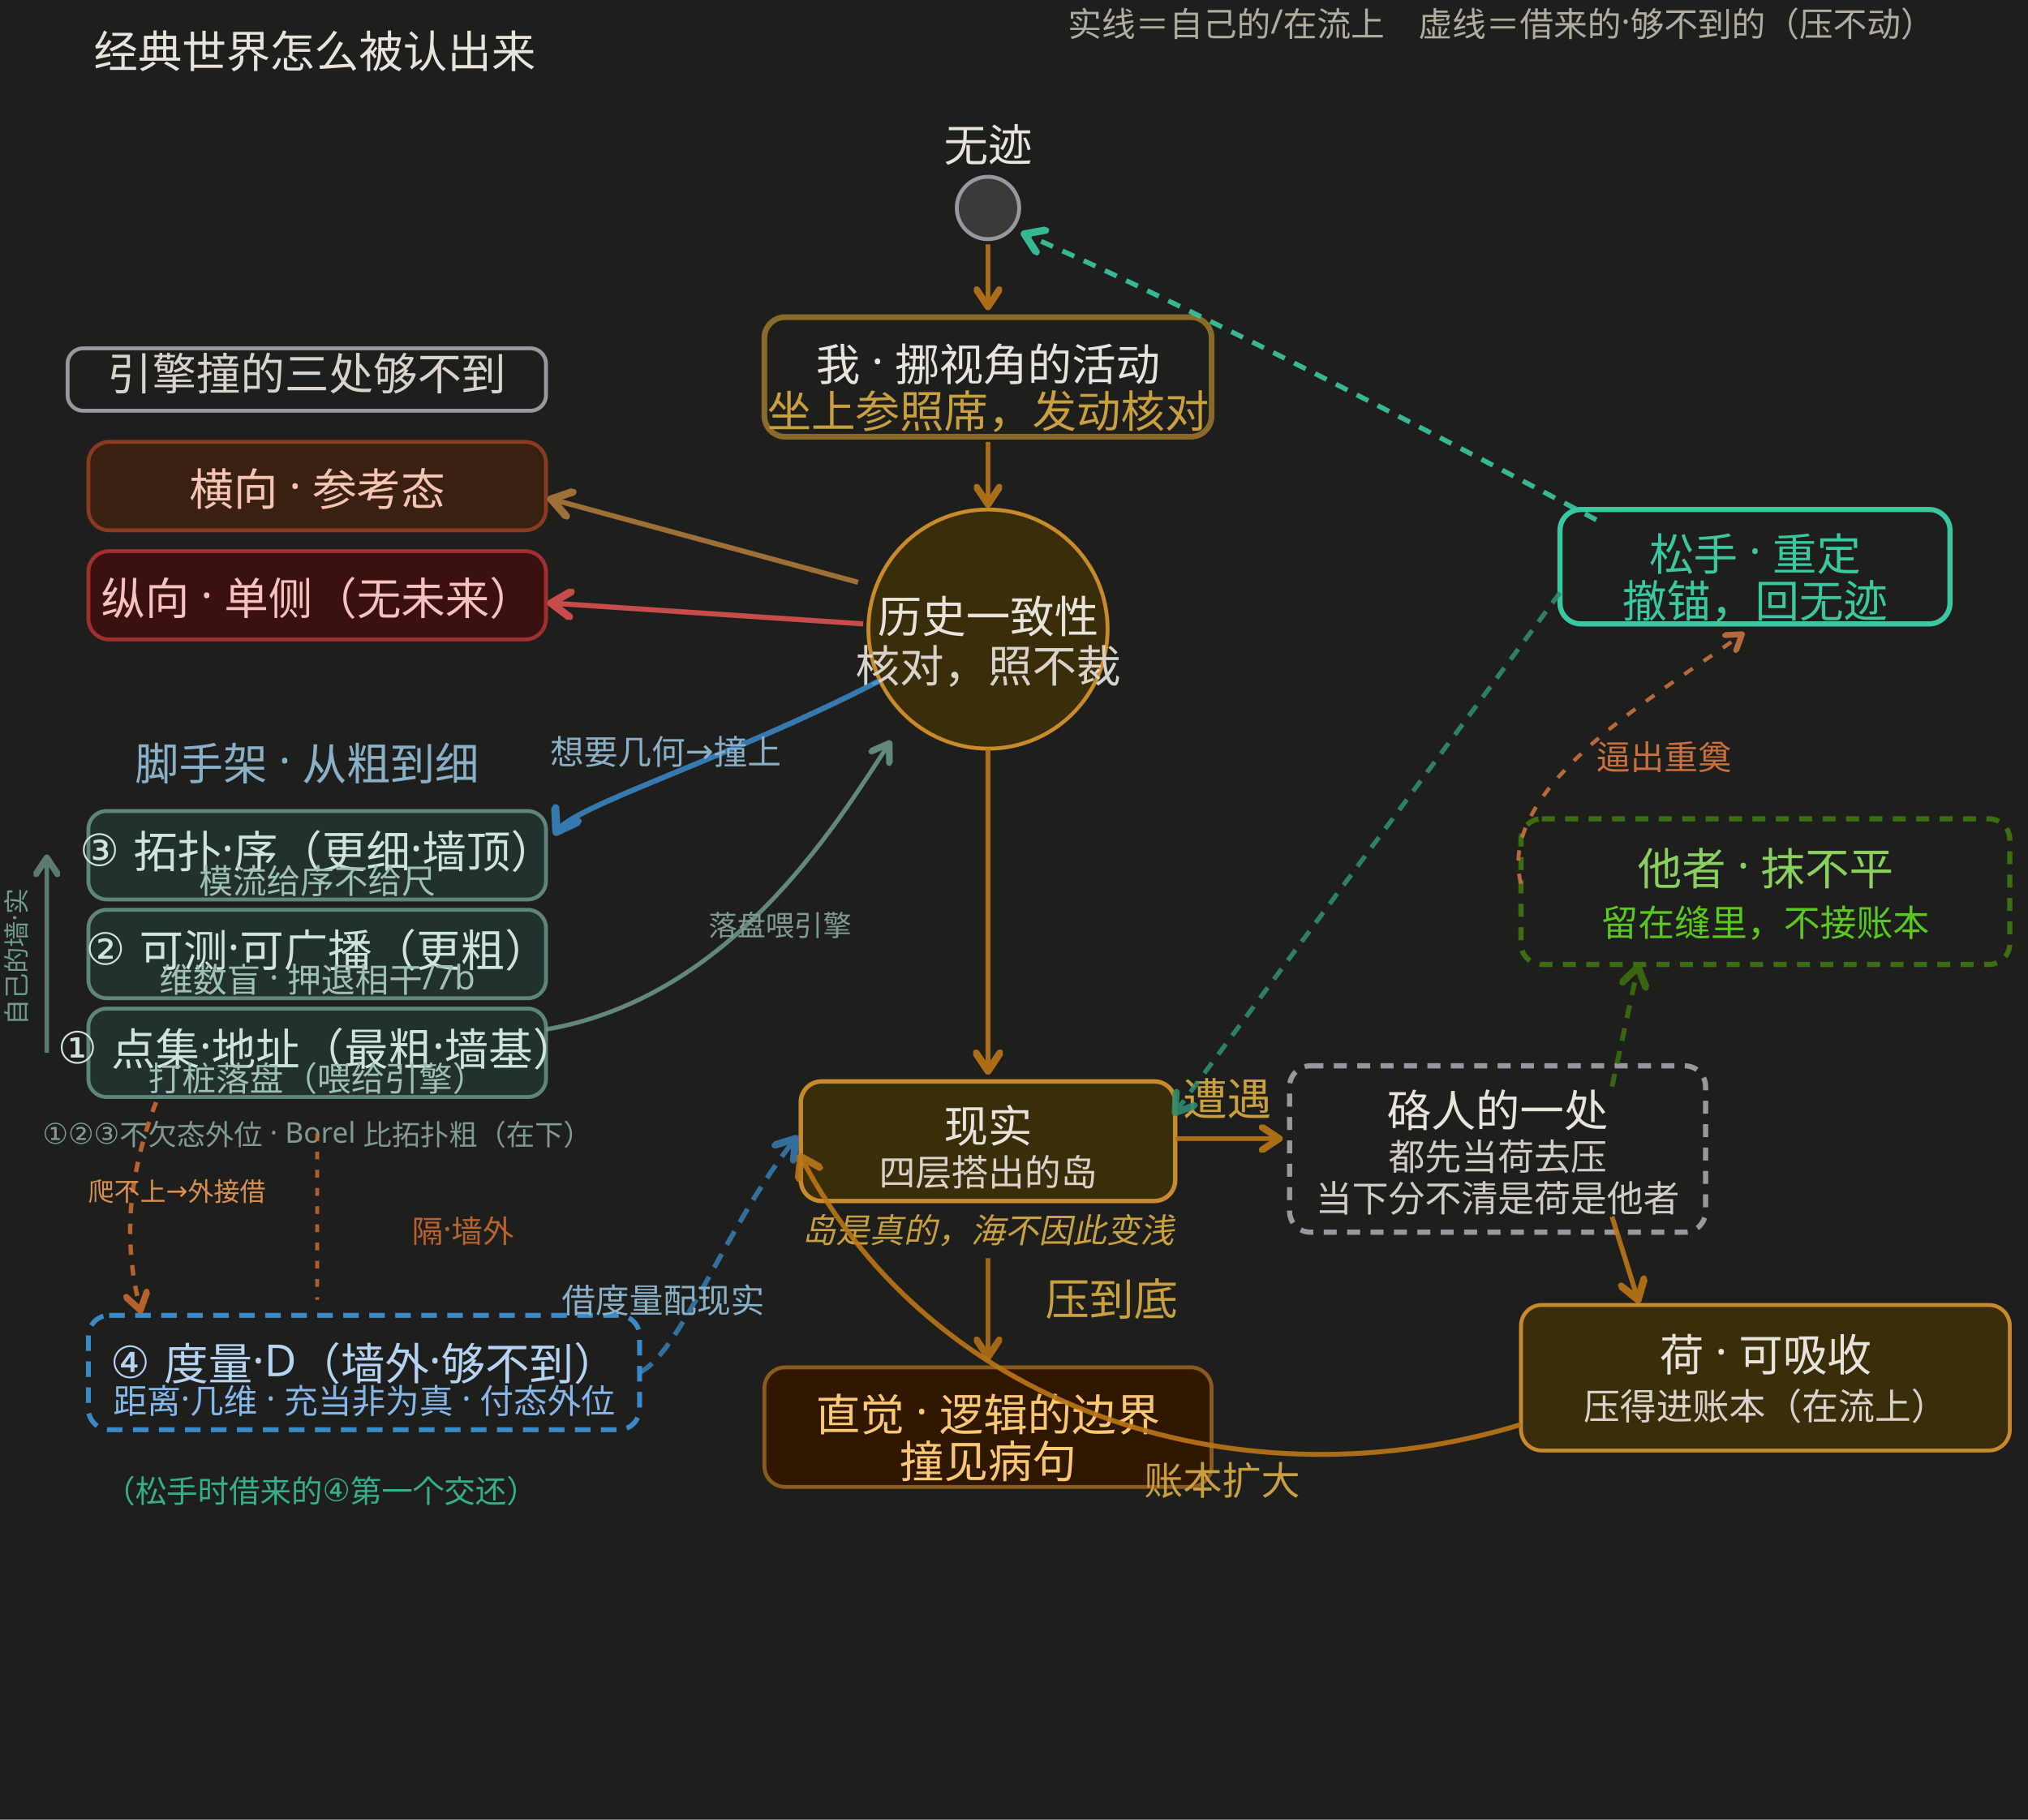
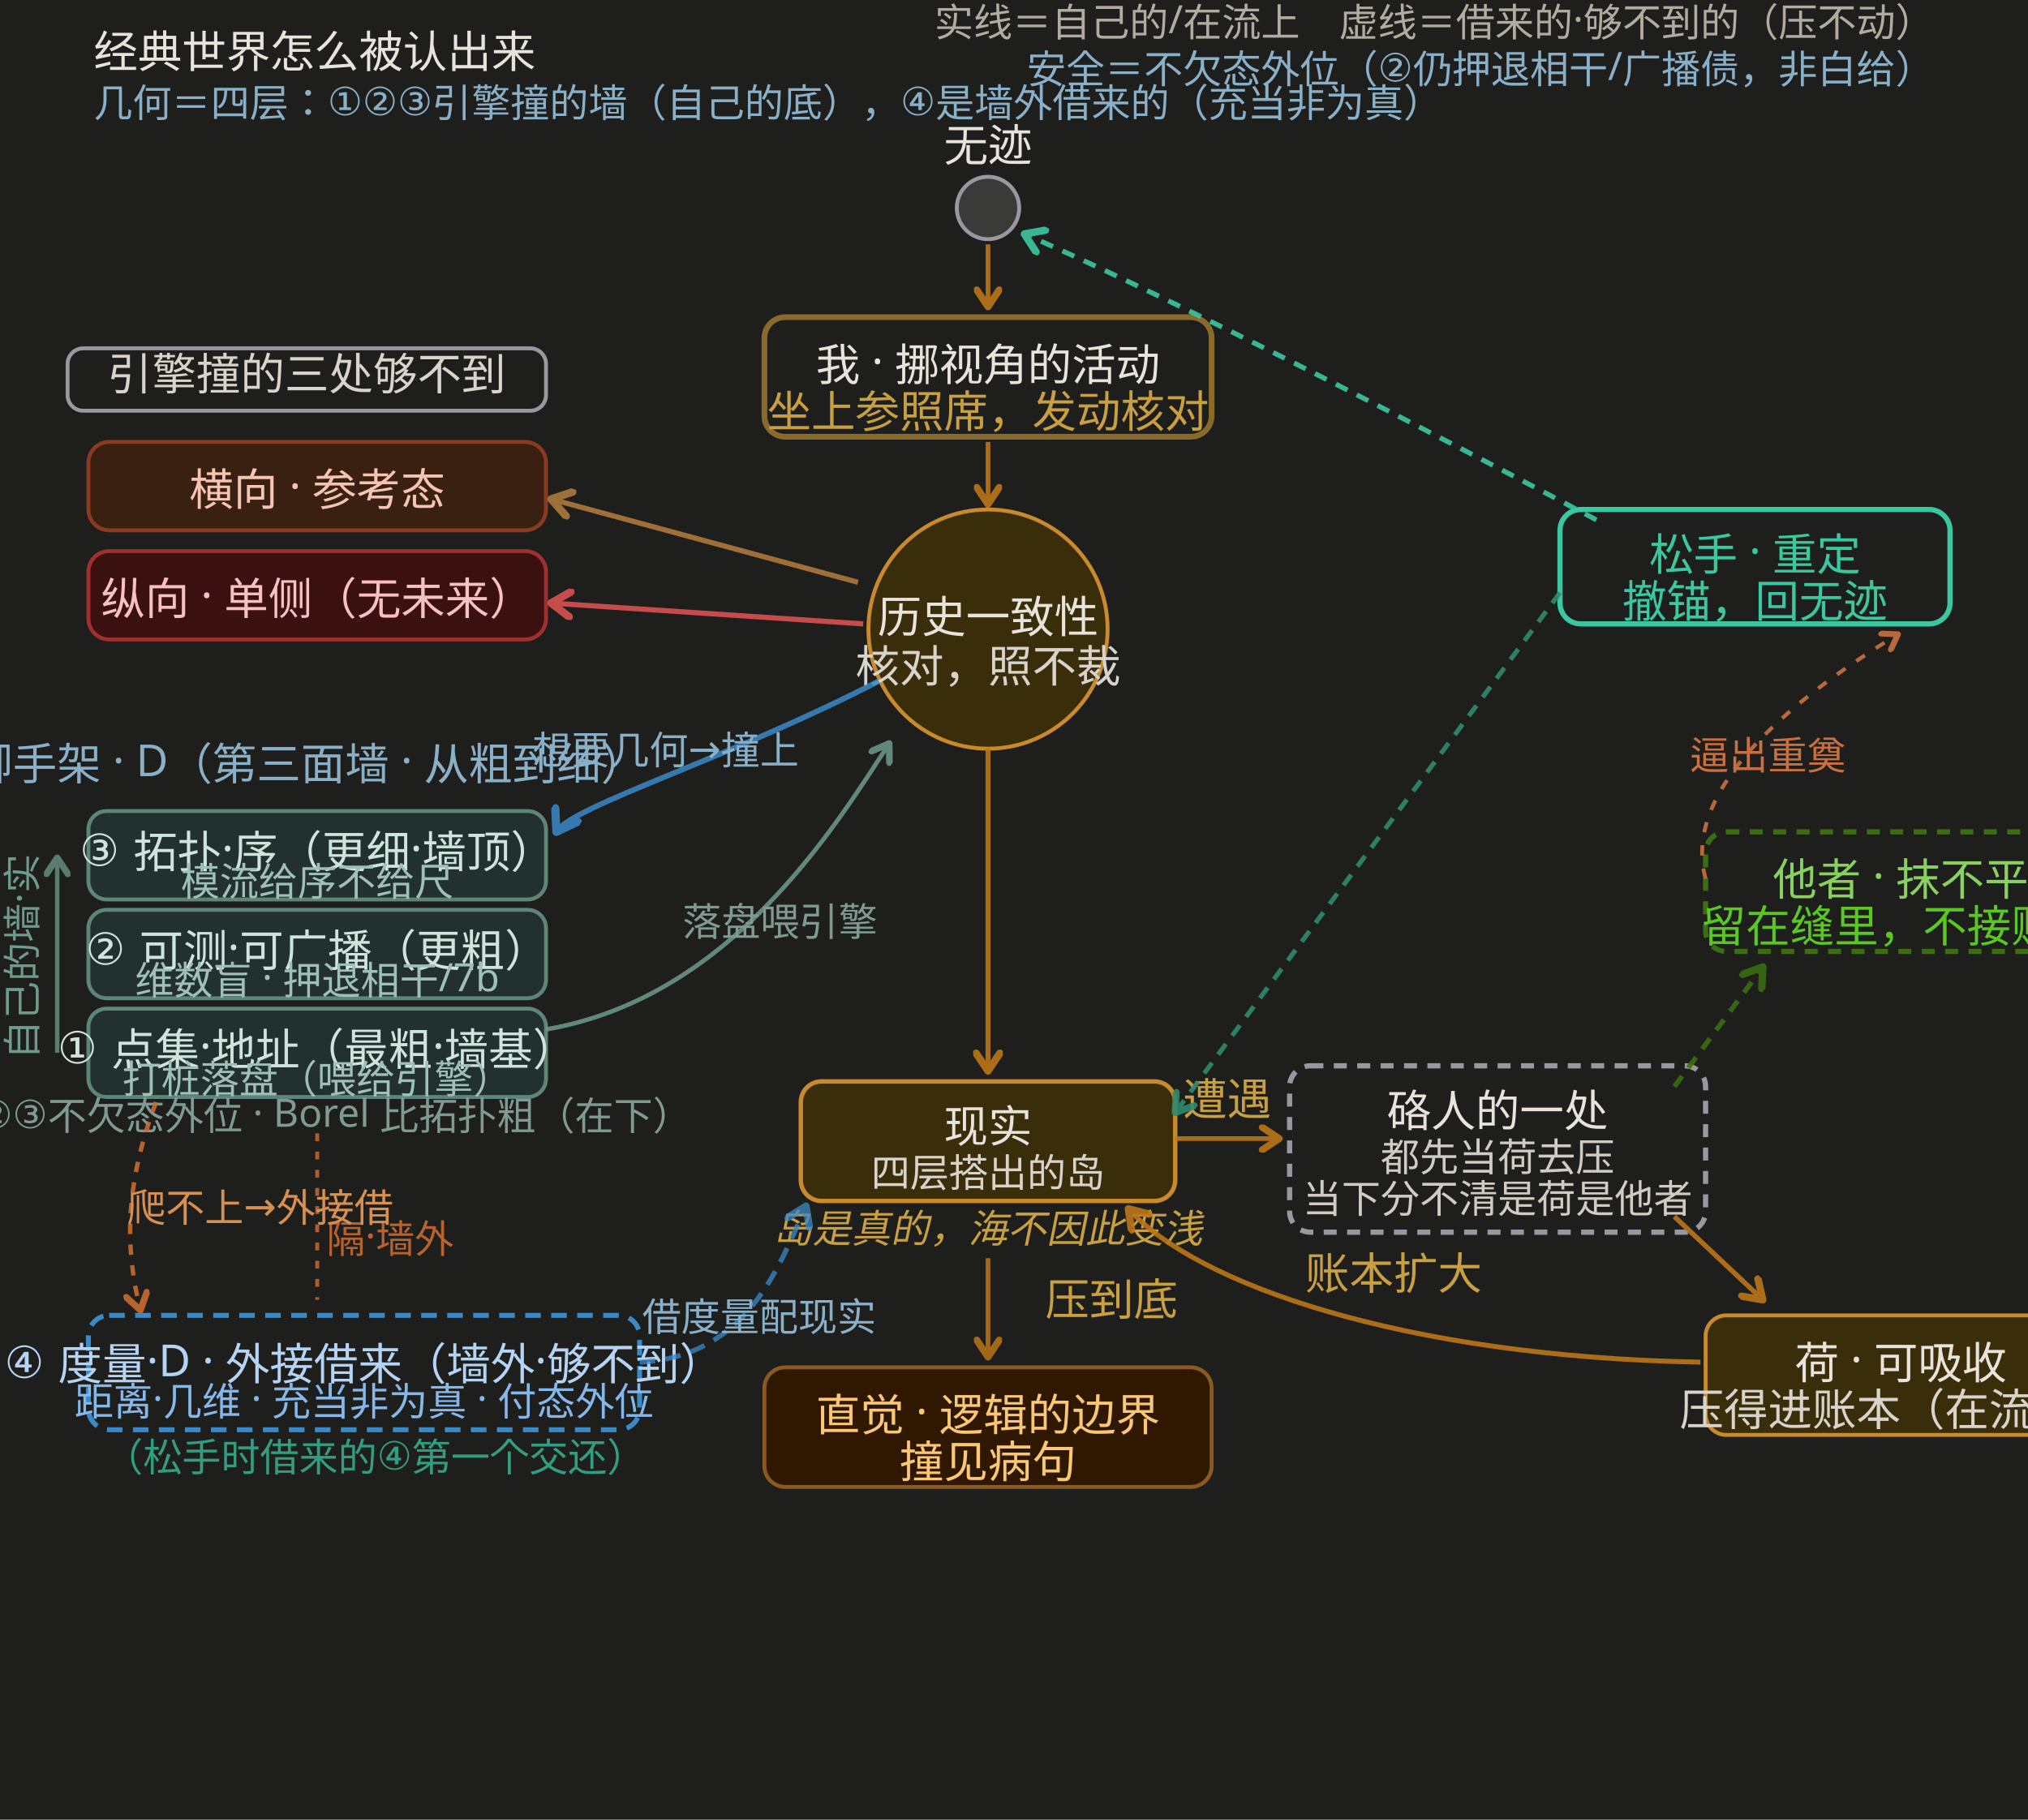
<svg xmlns="http://www.w3.org/2000/svg" preserveAspectRatio="xMidYMid meet" width="100%" viewBox="0 0 780 700" role="img">
+   <rect x="0" y="0" width="740" height="620" fill="#1e1e1c" />
  <rect x="0" y="0" width="780" height="700" fill="#1e1e1c" />
  <defs>
    <marker id="arrow" viewBox="0 0 10 10" refX="8" refY="5" markerWidth="6" markerHeight="6" orient="auto-start-reverse">
      <path d="M2 1L8 5L2 9" fill="none" stroke="context-stroke" stroke-width="2.5" stroke-linecap="round" stroke-linejoin="round" />
    </marker>
  </defs>
  <text x="36" y="26" fill="#e8e4dc" font-family="'Anthropic Sans',sans-serif" font-size="17" font-weight="500">经典世界怎么被认出来</text>
-   <text x="744" y="14" text-anchor="end" fill="#b0aca0" font-family="'Anthropic Sans',sans-serif" font-size="13">实线＝自己的/在流上　虚线＝借来的·够不到的（压不动）</text>
+   <text x="36" y="45" fill="#8ab0c8" font-family="'Anthropic Sans',sans-serif" font-size="15">几何＝四层：①②③引擎撞的墙（自己的底），④是墙外借来的（充当非为真）</text>
+   <text x="744" y="14" text-anchor="end" fill="#b0aca0" font-family="'Anthropic Sans',sans-serif" font-size="15">实线＝自己的/在流上　虚线＝借来的·够不到的（压不动）</text>
+   <text x="744" y="32" text-anchor="end" fill="#8ab0c8" font-family="'Anthropic Sans',sans-serif" font-size="15">安全＝不欠态外位（②仍押退相干/广播债，非白给）</text>
  <a href="02_start.html#scene-wuji" target="_top">
    <g>
      <circle cx="380" cy="80" r="12" fill="#3a3a38" stroke="#9b97a0" stroke-width="1.5" />
      <text x="380" y="62" text-anchor="middle" fill="#e8e4dc" font-family="'Anthropic Sans',sans-serif" font-size="17" font-weight="500">无迹</text>
    </g>
  </a>
  <line x1="380" y1="94" x2="380" y2="118" stroke="#ba7517" stroke-width="1.8" opacity="0.9" marker-end="url(#arrow)" />
  <a href="07_worldtopos.html#scene-wo" target="_top">
    <g>
      <rect x="294" y="122" width="172" height="46" rx="8" fill="none" stroke="#8a6a2a" stroke-width="2.2" />
      <text x="380" y="139" text-anchor="middle" dominant-baseline="central" fill="#e8e4dc" font-family="'Anthropic Sans',sans-serif" font-size="17" font-weight="500">我 · 挪视角的活动</text>
      <text x="380" y="157" text-anchor="middle" dominant-baseline="central" fill="#c8a040" font-family="'Anthropic Sans',sans-serif" font-size="17">坐上参照席，发动核对</text>
    </g>
  </a>
  <line x1="380" y1="170" x2="380" y2="194" stroke="#ba7517" stroke-width="1.8" opacity="0.9" marker-end="url(#arrow)" />
  <a href="07_worldtopos.html#scene-lishi" target="_top">
    <g>
      <circle cx="380" cy="242" r="46" fill="#3a2e0a" stroke="#c88a2a" stroke-width="1.5" />
      <text x="380" y="236" text-anchor="middle" dominant-baseline="central" fill="#e8e4dc" font-family="'Anthropic Sans',sans-serif" font-size="17" font-weight="500">历史一致性</text>
      <text x="380" y="255" text-anchor="middle" dominant-baseline="central" fill="#d8d4cc" font-family="'Anthropic Sans',sans-serif" font-size="17">核对，照不裁</text>
    </g>
  </a>
  <line x1="380" y1="288" x2="380" y2="412" stroke="#ba7517" stroke-width="1.9" opacity="0.9" marker-end="url(#arrow)" />
  <a href="10_classicalworld.html#scene-xianshi" target="_top">
    <g>
      <rect x="308" y="416" width="144" height="46" rx="8" fill="#3a2e0a" stroke="#c88a2a" stroke-width="1.7" />
      <text x="380" y="432" text-anchor="middle" dominant-baseline="central" fill="#e8e4dc" font-family="'Anthropic Sans',sans-serif" font-size="17" font-weight="500">现实</text>
-       <text x="380" y="450" text-anchor="middle" dominant-baseline="central" fill="#d8d4cc" font-family="'Anthropic Sans',sans-serif" font-size="14">四层搭出的岛</text>
+       <text x="380" y="450" text-anchor="middle" dominant-baseline="central" fill="#d8d4cc" font-family="'Anthropic Sans',sans-serif" font-size="15">四层搭出的岛</text>
    </g>
  </a>
-   <text x="380" y="478" text-anchor="middle" fill="#c8a040" font-family="'Anthropic Sans',sans-serif" font-size="13" font-style="italic">岛是真的，海不因此变浅</text>
+   <text x="380" y="478" text-anchor="middle" fill="#c8a040" font-family="'Anthropic Sans',sans-serif" font-size="15" font-style="italic">岛是真的，海不因此变浅</text>
  <line x1="380" y1="484" x2="380" y2="522" stroke="#ba7517" stroke-width="1.8" opacity="0.85" marker-end="url(#arrow)" />
  <text x="402" y="506" fill="#c8a040" font-family="'Anthropic Sans',sans-serif" font-size="17">压到底</text>
  <a href="08_intuition.html#scene-luoji" target="_top">
    <g>
      <rect x="294" y="526" width="172" height="46" rx="8" fill="#301800" stroke="#8a5a20" stroke-width="1.5" />
      <text x="380" y="543" text-anchor="middle" dominant-baseline="central" fill="#FAC775" font-family="'Anthropic Sans',sans-serif" font-size="17" font-weight="500">直觉 · 逻辑的边界</text>
      <text x="380" y="561" text-anchor="middle" dominant-baseline="central" fill="#FAC775" font-family="'Anthropic Sans',sans-serif" font-size="17">撞见病句</text>
    </g>
  </a>
  <a href="05_unknowable.html#scene-sanzhong" target="_top">
    <g>
      <text x="118" y="150" text-anchor="middle" fill="#d8d4cc" font-family="'Anthropic Sans',sans-serif" font-size="17">引擎撞的三处够不到</text>
      <rect x="26" y="134" width="184" height="24" rx="6" fill="none" stroke="#9b97a0" stroke-width="1.5" />
    </g>
  </a>
  <a href="04_intentionality.html#scene-heng" target="_top">
    <g>
      <rect x="34" y="170" width="176" height="34" rx="8" fill="#3a2010" stroke="#8a3a20" stroke-width="1.5" />
      <text x="122" y="187" text-anchor="middle" dominant-baseline="central" fill="#F5C4B3" font-family="'Anthropic Sans',sans-serif" font-size="17" font-weight="500">横向 · 参考态</text>
    </g>
  </a>
  <line x1="330" y1="224" x2="212" y2="192" stroke="#c88a40" stroke-width="2.0" opacity="0.75" marker-end="url(#arrow)" />
  <a href="03_twostreams.html#scene-zong" target="_top">
    <g>
      <rect x="34" y="212" width="176" height="34" rx="8" fill="#3a1010" stroke="#a03030" stroke-width="1.5" />
      <text x="122" y="229" text-anchor="middle" dominant-baseline="central" fill="#F7C1C1" font-family="'Anthropic Sans',sans-serif" font-size="17" font-weight="500">纵向 · 单侧（无未来）</text>
    </g>
  </a>
  <line x1="332" y1="240" x2="212" y2="232" stroke="#d85050" stroke-width="2.0" opacity="0.9" marker-end="url(#arrow)" />
-   <text x="118" y="300" text-anchor="middle" fill="#8ab0c8" font-family="'Anthropic Sans',sans-serif" font-size="17" font-weight="500">脚手架 · 从粗到细</text>
+   <text x="118" y="300" text-anchor="middle" fill="#8ab0c8" font-family="'Anthropic Sans',sans-serif" font-size="17" font-weight="500">脚手架 · D（第三面墙 · 从粗到细）</text>
  <path d="M338 262 C 280 292, 220 310, 214 320" fill="none" stroke="#3a8ac8" stroke-width="2.1" opacity="0.85" marker-end="url(#arrow)" />
-   <text x="256" y="294" text-anchor="middle" fill="#8ab0c8" font-family="'Anthropic Sans',sans-serif" font-size="13">想要几何→撞上</text>
+   <text x="256" y="294" text-anchor="middle" fill="#8ab0c8" font-family="'Anthropic Sans',sans-serif" font-size="15">想要几何→撞上</text>
  <g>
    <rect x="34" y="312" width="176" height="34" rx="7" fill="#22302e" stroke="#5f857b" stroke-width="1.5" />
    <text x="122" y="324" text-anchor="middle" dominant-baseline="central" fill="#cfe4dc" font-family="'Anthropic Sans',sans-serif" font-size="17" font-weight="500">③ 拓扑·序（更细·墙顶）</text>
-     <text x="122" y="338" text-anchor="middle" dominant-baseline="central" fill="#9ec0b6" font-family="'Anthropic Sans',sans-serif" font-size="13">模流给序不给尺</text>
+     <text x="122" y="338" text-anchor="middle" dominant-baseline="central" fill="#9ec0b6" font-family="'Anthropic Sans',sans-serif" font-size="15">模流给序不给尺</text>
  </g>
  <g>
    <rect x="34" y="350" width="176" height="34" rx="7" fill="#22302e" stroke="#5f857b" stroke-width="1.5" />
    <text x="122" y="362" text-anchor="middle" dominant-baseline="central" fill="#cfe4dc" font-family="'Anthropic Sans',sans-serif" font-size="17" font-weight="500">② 可测·可广播（更粗）</text>
-     <text x="122" y="376" text-anchor="middle" dominant-baseline="central" fill="#9ec0b6" font-family="'Anthropic Sans',sans-serif" font-size="13">维数盲 · 押退相干/7b</text>
+     <text x="122" y="376" text-anchor="middle" dominant-baseline="central" fill="#9ec0b6" font-family="'Anthropic Sans',sans-serif" font-size="15">维数盲 · 押退相干/7b</text>
  </g>
  <g>
    <rect x="34" y="388" width="176" height="34" rx="7" fill="#22302e" stroke="#5f857b" stroke-width="1.5" />
    <text x="122" y="400" text-anchor="middle" dominant-baseline="central" fill="#cfe4dc" font-family="'Anthropic Sans',sans-serif" font-size="17" font-weight="500">① 点集·地址（最粗·墙基）</text>
-     <text x="122" y="414" text-anchor="middle" dominant-baseline="central" fill="#9ec0b6" font-family="'Anthropic Sans',sans-serif" font-size="13">打桩落盘（喂给引擎）</text>
+     <text x="122" y="414" text-anchor="middle" dominant-baseline="central" fill="#9ec0b6" font-family="'Anthropic Sans',sans-serif" font-size="15">打桩落盘（喂给引擎）</text>
  </g>
-   <line x1="18" y1="405" x2="18" y2="330" stroke="#6f9a8e" stroke-width="1.7" opacity="0.75" marker-end="url(#arrow)" />
-   <text x="10" y="368" text-anchor="middle" fill="#6f9a8e" font-family="'Anthropic Sans',sans-serif" font-size="10" transform="rotate(-90 10 368)">自己的墙·实</text>
-   <text x="122" y="440" text-anchor="middle" fill="#7f9a92" font-family="'Anthropic Sans',sans-serif" font-size="11">①②③不欠态外位 · Borel 比拓扑粗（在下）</text>
+   <line x1="22" y1="405" x2="22" y2="330" stroke="#6f9a8e" stroke-width="1.7" opacity="0.75" marker-end="url(#arrow)" />
+   <text x="14" y="368" text-anchor="middle" fill="#6f9a8e" font-family="'Anthropic Sans',sans-serif" font-size="15" transform="rotate(-90 14 368)">自己的墙·实</text>
+   <text x="122" y="434" text-anchor="middle" fill="#7f9a92" font-family="'Anthropic Sans',sans-serif" font-size="15">①②③不欠态外位 · Borel 比拓扑粗（在下）</text>
  <path d="M210 396 C 280 384, 320 320, 342 286" fill="none" stroke="#6f9a8e" stroke-width="1.7" opacity="0.85" marker-end="url(#arrow)" />
-   <text x="300" y="360" text-anchor="middle" fill="#7f9a92" font-family="'Anthropic Sans',sans-serif" font-size="11">落盘喂引擎</text>
+   <text x="300" y="360" text-anchor="middle" fill="#7f9a92" font-family="'Anthropic Sans',sans-serif" font-size="15">落盘喂引擎</text>
  <line x1="122" y1="436" x2="122" y2="500" stroke="#c86a30" stroke-width="1.5" stroke-dasharray="3 4" opacity="0.85" />
-   <text x="178" y="478" text-anchor="middle" fill="#c86a30" font-family="'Anthropic Sans',sans-serif" font-size="12" opacity="0.9">隔·墙外</text>
+   <text x="150" y="482" text-anchor="middle" fill="#c86a30" font-family="'Anthropic Sans',sans-serif" font-size="15" opacity="0.9">隔·墙外</text>
  <a href="09_assertion.html#scene-dui" target="_top">
    <g>
      <rect x="34" y="506" width="212" height="44" rx="8" fill="none" stroke="#3a8ac8" stroke-width="1.9" stroke-dasharray="6 4" />
-       <text x="140" y="521" text-anchor="middle" dominant-baseline="central" fill="#B5D4F4" font-family="'Anthropic Sans',sans-serif" font-size="17" font-weight="500">④ 度量·D（墙外·够不到）</text>
-       <text x="140" y="538" text-anchor="middle" dominant-baseline="central" fill="#85B7EB" font-family="'Anthropic Sans',sans-serif" font-size="13">距离·几维 · 充当非为真 · 付态外位</text>
+       <text x="140" y="521" text-anchor="middle" dominant-baseline="central" fill="#B5D4F4" font-family="'Anthropic Sans',sans-serif" font-size="17" font-weight="500">④ 度量·D · 外接借来（墙外·够不到）</text>
+       <text x="140" y="538" text-anchor="middle" dominant-baseline="central" fill="#85B7EB" font-family="'Anthropic Sans',sans-serif" font-size="15">距离·几维 · 充当非为真 · 付态外位</text>
    </g>
  </a>
  <path d="M60 424 C 48 456, 48 480, 54 504" fill="none" stroke="#c86a30" stroke-width="1.7" opacity="0.9" stroke-dasharray="4 4" marker-end="url(#arrow)" />
-   <text x="68" y="462" text-anchor="middle" fill="#d89050" font-family="'Anthropic Sans',sans-serif" font-size="10">爬不上→外接借</text>
-   <path d="M246 528 C 262 520, 280 470, 306 438" fill="none" stroke="#3a8ac8" stroke-width="1.9" opacity="0.75" stroke-dasharray="6 4" marker-end="url(#arrow)" />
-   <text x="255" y="505" text-anchor="middle" fill="#8ab0c8" font-family="'Anthropic Sans',sans-serif" font-size="13">借度量配现实</text>
+   <text x="100" y="470" text-anchor="middle" fill="#d89050" font-family="'Anthropic Sans',sans-serif" font-size="15">爬不上→外接借</text>
+   <path d="M246 524 C 288 522, 300 486, 310 464" fill="none" stroke="#3a8ac8" stroke-width="1.9" opacity="0.75" stroke-dasharray="6 4" marker-end="url(#arrow)" />
+   <text x="292" y="512" text-anchor="middle" fill="#8ab0c8" font-family="'Anthropic Sans',sans-serif" font-size="15">借度量配现实</text>
  <line x1="452" y1="438" x2="492" y2="438" stroke="#ba7517" stroke-width="1.8" opacity="0.9" marker-end="url(#arrow)" />
  <text x="472" y="429" text-anchor="middle" fill="#c8a040" font-family="'Anthropic Sans',sans-serif" font-size="17">遭遇</text>
  <g>
    <rect x="496" y="410" width="160" height="64" rx="8" fill="none" stroke="#9b97a0" stroke-width="2.0" stroke-dasharray="5 4" />
    <text x="576" y="426" text-anchor="middle" dominant-baseline="central" fill="#e8e4dc" font-family="'Anthropic Sans',sans-serif" font-size="17" font-weight="500">硌人的一处</text>
-     <text x="576" y="444" text-anchor="middle" dominant-baseline="central" fill="#d0ccc4" font-family="'Anthropic Sans',sans-serif" font-size="14">都先当荷去压</text>
-     <text x="576" y="460" text-anchor="middle" dominant-baseline="central" fill="#d0ccc4" font-family="'Anthropic Sans',sans-serif" font-size="14">当下分不清是荷是他者</text>
+     <text x="576" y="444" text-anchor="middle" dominant-baseline="central" fill="#d0ccc4" font-family="'Anthropic Sans',sans-serif" font-size="15">都先当荷去压</text>
+     <text x="576" y="460" text-anchor="middle" dominant-baseline="central" fill="#d0ccc4" font-family="'Anthropic Sans',sans-serif" font-size="15">当下分不清是荷是他者</text>
  </g>
-   <line x1="620" y1="418" x2="630" y2="372" stroke="#3b6d11" stroke-width="1.9" opacity="0.9" stroke-dasharray="5 4" marker-end="url(#arrow)" />
+   <line x1="644" y1="418" x2="678" y2="372" stroke="#3b6d11" stroke-width="1.9" opacity="0.9" stroke-dasharray="5 4" marker-end="url(#arrow)" />
  <g>
-     <rect x="585" y="315" width="188" height="56" rx="8" fill="none" stroke="#3b6d11" stroke-width="2.0" stroke-dasharray="5 4" />
-     <text x="679" y="333" text-anchor="middle" dominant-baseline="central" fill="#8ad060" font-family="'Anthropic Sans',sans-serif" font-size="17" font-weight="500">他者 · 抹不平</text>
-     <text x="679" y="354" text-anchor="middle" dominant-baseline="central" fill="#5ac820" font-family="'Anthropic Sans',sans-serif" font-size="14">留在缝里，不接账本</text>
+     <rect x="656" y="320" width="150" height="46" rx="8" fill="none" stroke="#3b6d11" stroke-width="2.0" stroke-dasharray="5 4" />
+     <text x="731" y="337" text-anchor="middle" dominant-baseline="central" fill="#8ad060" font-family="'Anthropic Sans',sans-serif" font-size="17" font-weight="500">他者 · 抹不平</text>
+     <text x="731" y="355" text-anchor="middle" dominant-baseline="central" fill="#5ac820" font-family="'Anthropic Sans',sans-serif" font-size="17">留在缝里，不接账本</text>
  </g>
-   <path d="M585 340 C 575 302, 640 266, 670 244" fill="none" stroke="#c87040" stroke-width="1.5" opacity="0.9" stroke-dasharray="4 5" marker-end="url(#arrow)" />
-   <text x="640" y="296" text-anchor="middle" fill="#c87040" font-family="'Anthropic Sans',sans-serif" font-size="13">逼出重奠</text>
-   <line x1="620" y1="468" x2="630" y2="500" stroke="#ba7517" stroke-width="1.9" opacity="0.9" marker-end="url(#arrow)" />
+   <path d="M656 338 C 646 302, 694 266, 730 244" fill="none" stroke="#c87040" stroke-width="1.5" opacity="0.9" stroke-dasharray="4 5" marker-end="url(#arrow)" />
+   <text x="680" y="296" text-anchor="middle" fill="#c87040" font-family="'Anthropic Sans',sans-serif" font-size="15">逼出重奠</text>
+   <line x1="644" y1="468" x2="678" y2="500" stroke="#ba7517" stroke-width="1.9" opacity="0.9" marker-end="url(#arrow)" />
  <a href="06_theother.html#scene-he" target="_top">
    <g>
-       <rect x="585" y="502" width="188" height="56" rx="8" fill="#3a2e0a" stroke="#c88a2a" stroke-width="1.5" />
-       <text x="679" y="520" text-anchor="middle" dominant-baseline="central" fill="#e8e4dc" font-family="'Anthropic Sans',sans-serif" font-size="17" font-weight="500">荷 · 可吸收</text>
-       <text x="679" y="540" text-anchor="middle" dominant-baseline="central" fill="#d8d4cc" font-family="'Anthropic Sans',sans-serif" font-size="14">压得进账本（在流上）</text>
+       <rect x="656" y="506" width="150" height="46" rx="8" fill="#3a2e0a" stroke="#c88a2a" stroke-width="1.5" />
+       <text x="731" y="523" text-anchor="middle" dominant-baseline="central" fill="#e8e4dc" font-family="'Anthropic Sans',sans-serif" font-size="17" font-weight="500">荷 · 可吸收</text>
+       <text x="731" y="541" text-anchor="middle" dominant-baseline="central" fill="#d8d4cc" font-family="'Anthropic Sans',sans-serif" font-size="17">压得进账本（在流上）</text>
    </g>
  </a>
-   <path d="M585 548 C 480 580, 360 545, 308 445" fill="none" stroke="#ba7517" stroke-width="1.9" opacity="0.9" marker-end="url(#arrow)" />
-   <text x="470" y="575" text-anchor="middle" fill="#c8a040" font-family="'Anthropic Sans',sans-serif" font-size="15">账本扩大</text>
+   <path d="M654 524 C 540 522, 460 494, 434 465" fill="none" stroke="#ba7517" stroke-width="1.9" opacity="0.9" marker-end="url(#arrow)" />
+   <text x="536" y="496" text-anchor="middle" fill="#c8a040" font-family="'Anthropic Sans',sans-serif" font-size="17">账本扩大</text>
  <a href="12_epilogue.html#scene-songshou" target="_top">
    <g>
      <rect x="600" y="196" width="150" height="44" rx="8" fill="none" stroke="#3ac8a0" stroke-width="2.0" />
      <text x="675" y="212" text-anchor="middle" dominant-baseline="central" fill="#3ac8a0" font-family="'Anthropic Sans',sans-serif" font-size="17" font-weight="500">松手 · 重定</text>
      <text x="675" y="230" text-anchor="middle" dominant-baseline="central" fill="#3ac8a0" font-family="'Anthropic Sans',sans-serif" font-size="17">撤锚，回无迹</text>
    </g>
  </a>
  <line x1="600" y1="228" x2="452" y2="428" stroke="#2f8a6e" stroke-width="1.8" opacity="0.9" stroke-dasharray="5 4" marker-end="url(#arrow)" />
  <path d="M614 200 C 520 150, 440 110, 394 90" fill="none" stroke="#3ac8a0" stroke-width="1.9" opacity="0.9" stroke-dasharray="5 4" marker-end="url(#arrow)" />
-   <text x="40" y="578" text-anchor="start" fill="#3ac8a0" font-family="'Anthropic Sans',sans-serif" font-size="12" opacity="0.85">（松手时借来的④第一个交还）</text>
+   <text x="40" y="566" text-anchor="start" fill="#3ac8a0" font-family="'Anthropic Sans',sans-serif" font-size="15" opacity="0.75">（松手时借来的④第一个交还）</text>
</svg>
